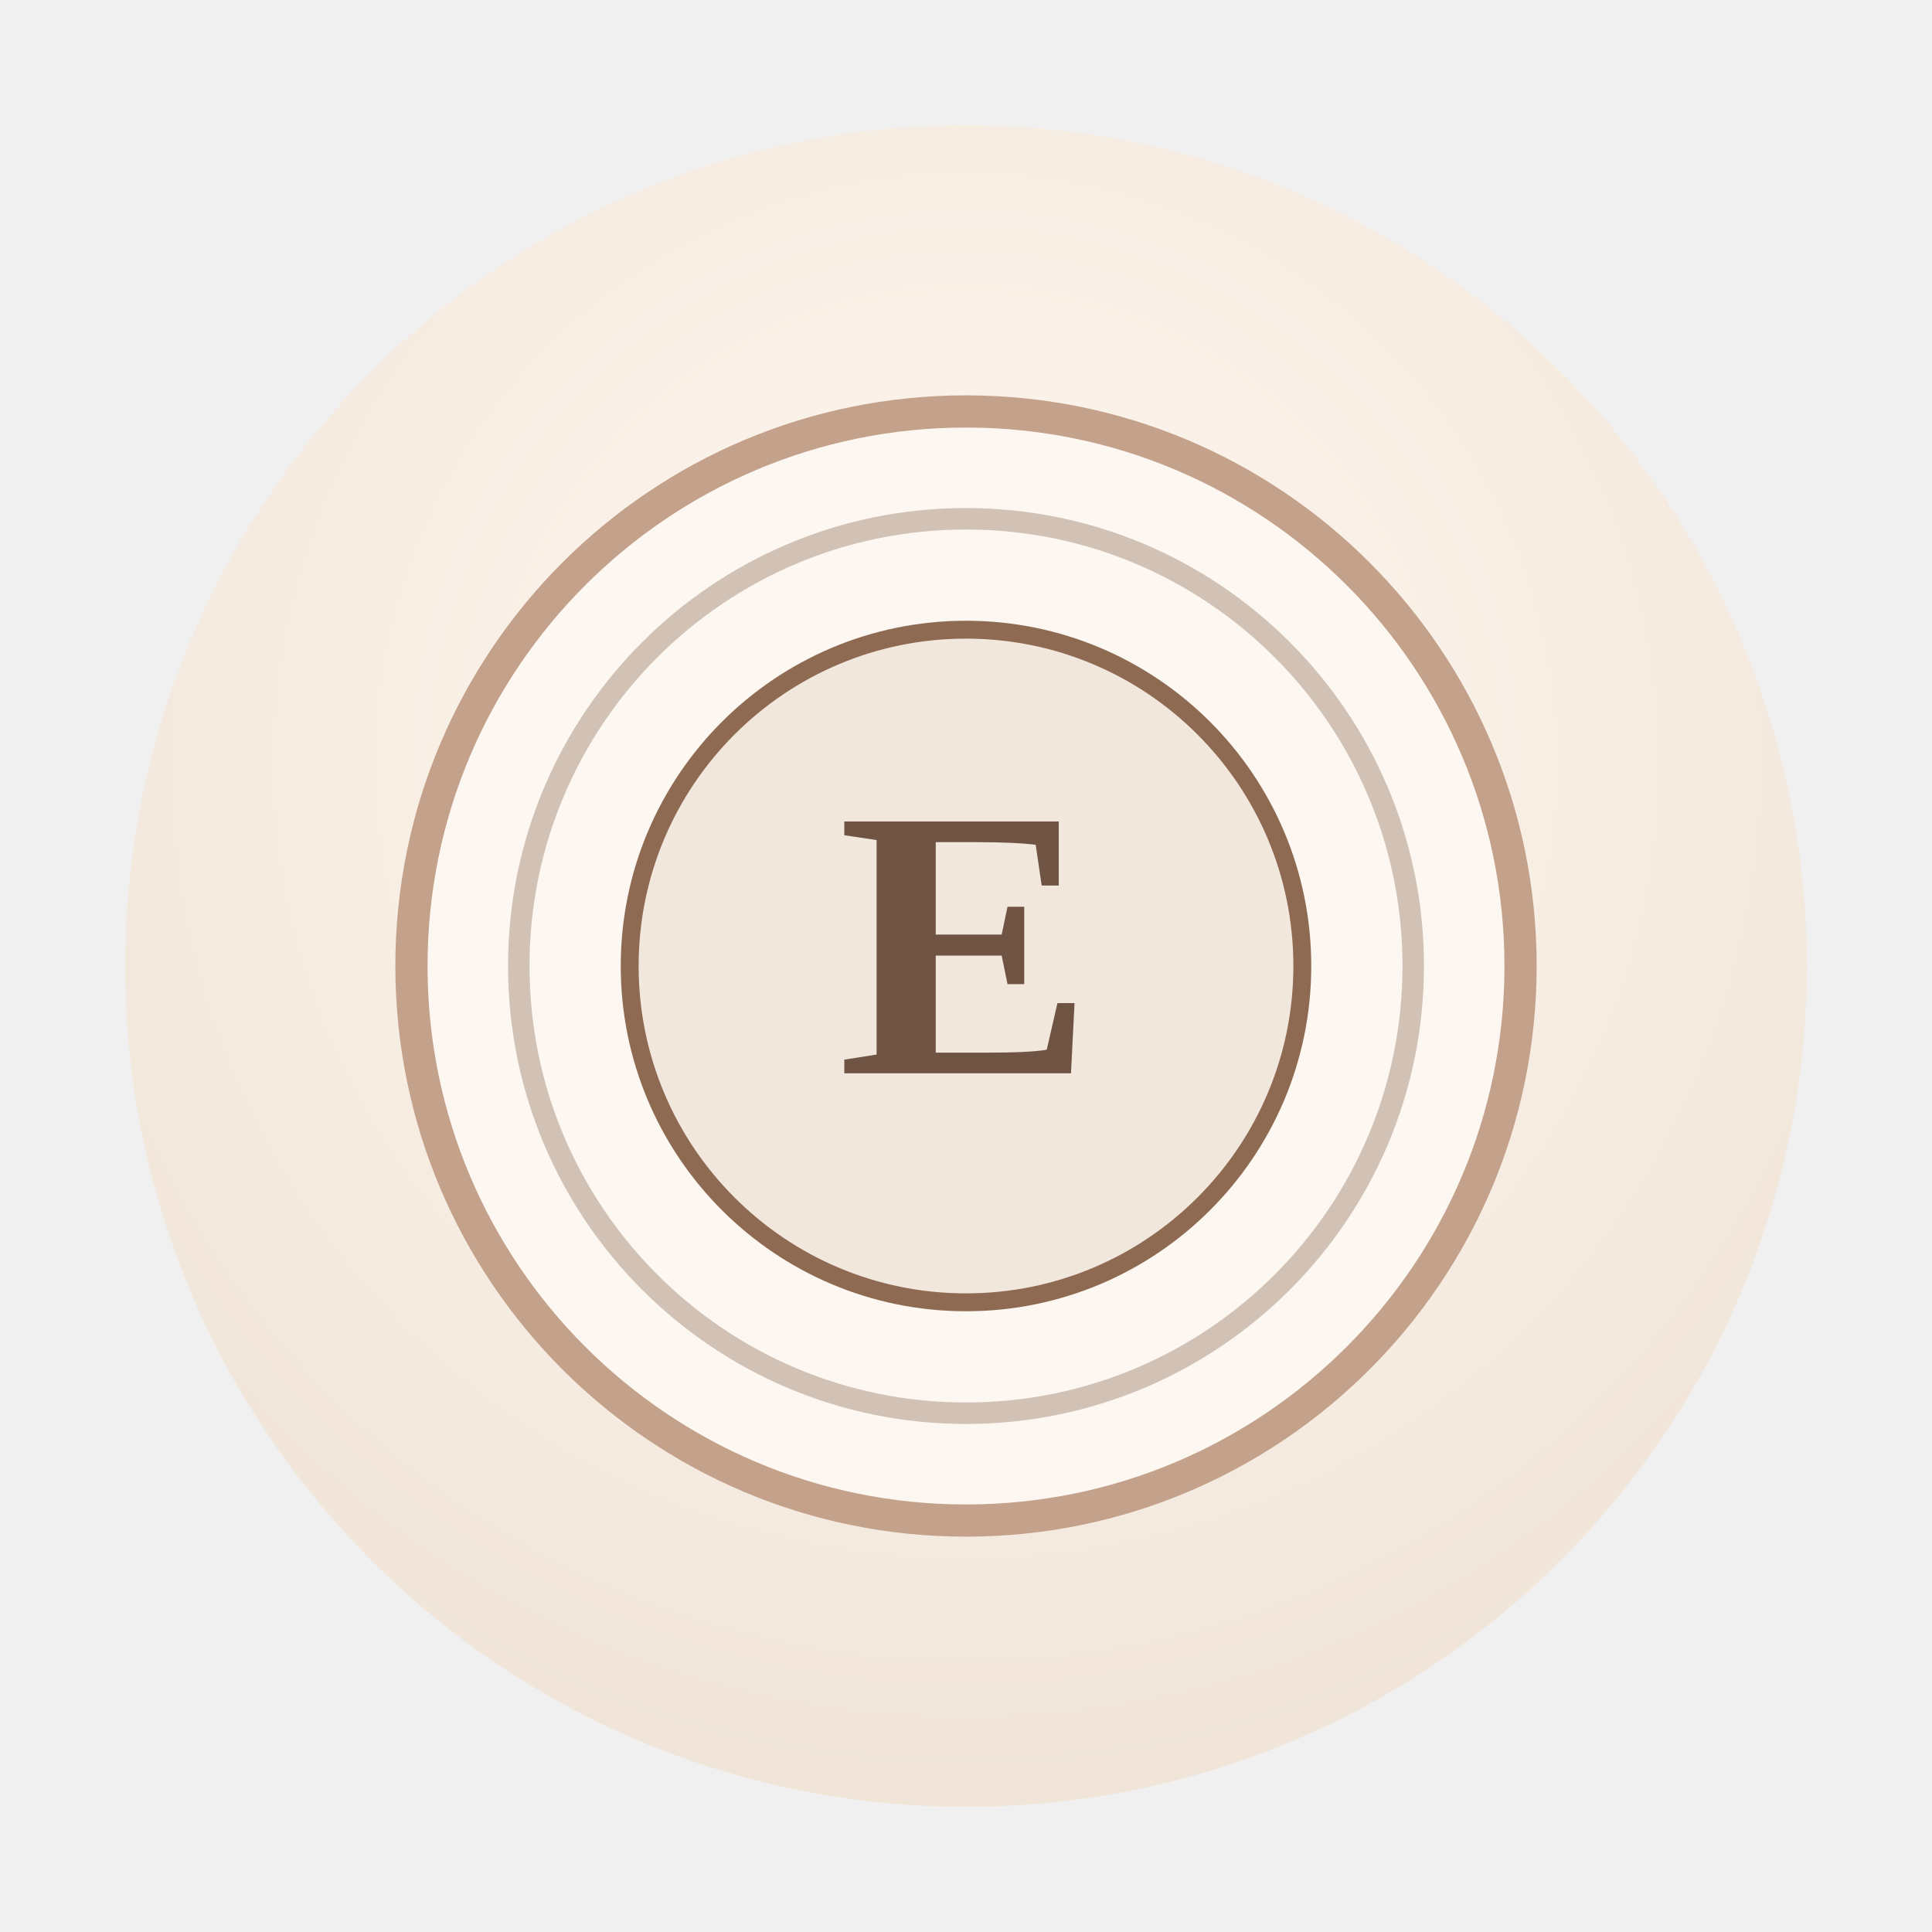
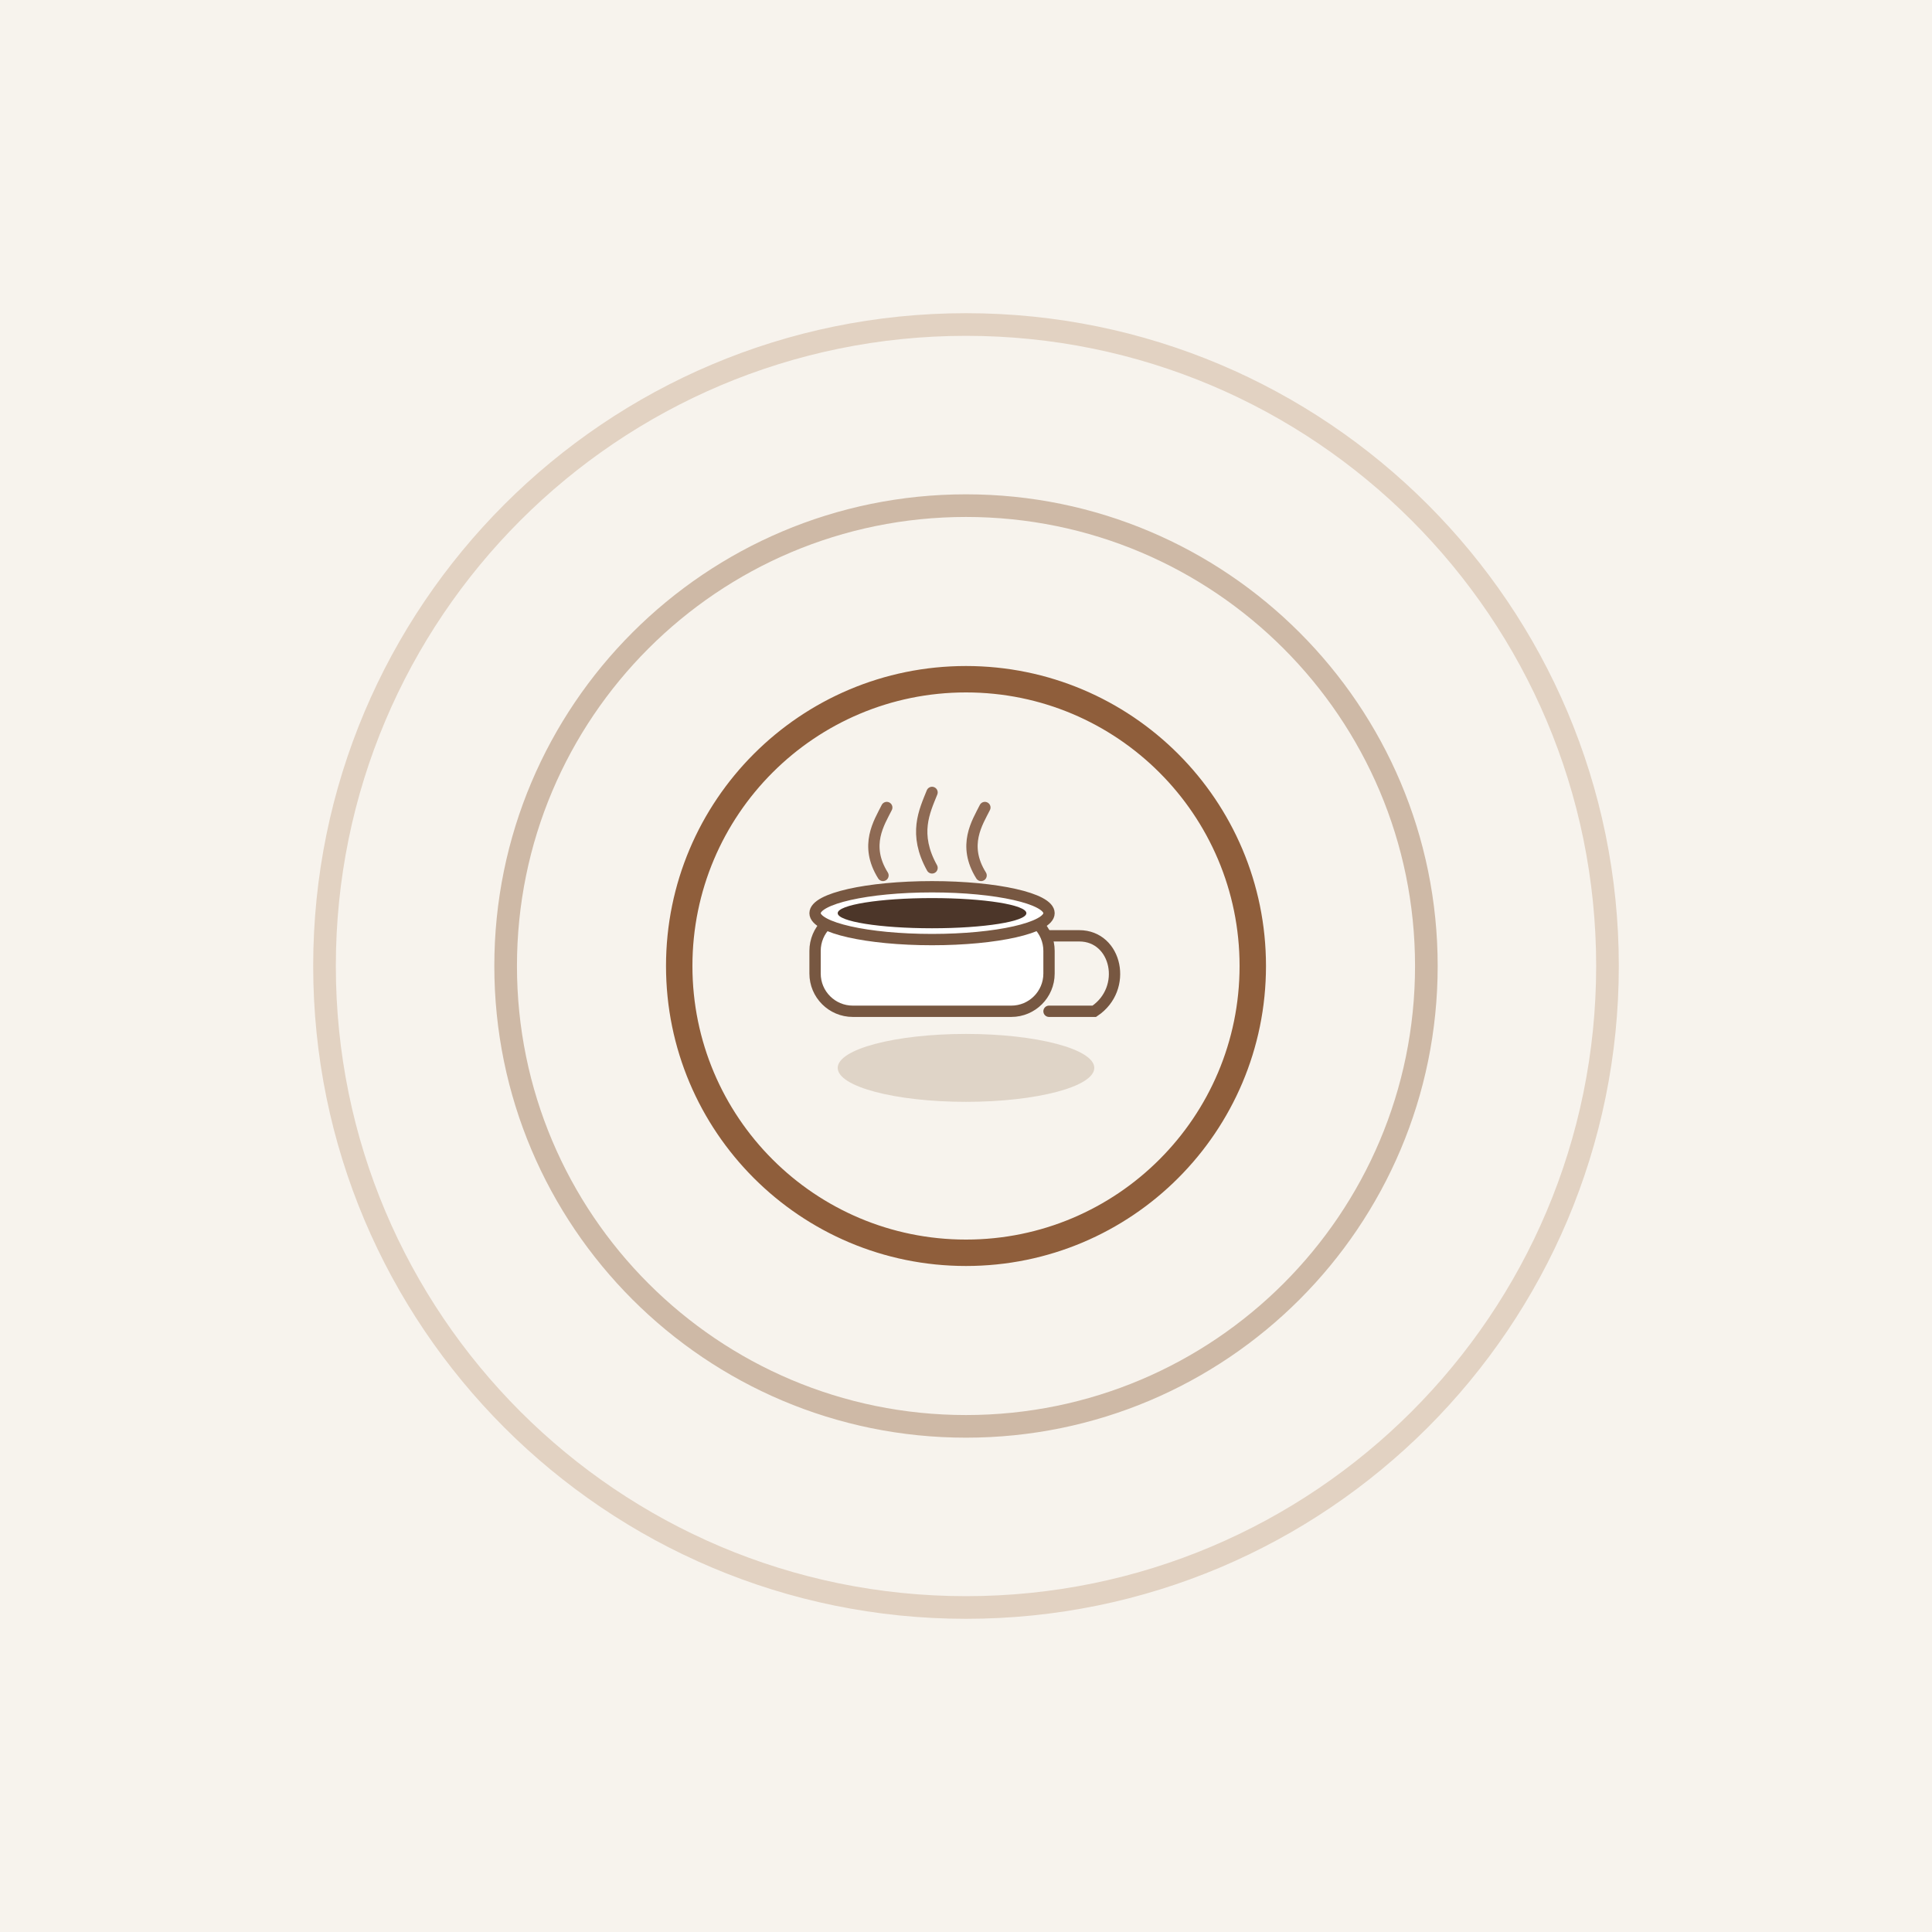
- <svg xmlns="http://www.w3.org/2000/svg" width="1080" height="1080" viewBox="0 0 1080 1080" role="img" aria-label="Etiove circular profile light">
-   <defs>
-     <radialGradient id="bg" cx="50%" cy="38%" r="70%">
-       <stop offset="0%" stop-color="#fff9f2" />
-       <stop offset="100%" stop-color="#efe2d5" />
-     </radialGradient>
-   </defs>
-   <rect width="1080" height="1080" fill="transparent" />
-   <g>
-     <circle cx="540" cy="540" r="470" fill="url(#bg)" />
-     <circle cx="540" cy="540" r="310" fill="#fcf7f1" stroke="#c4a18a" stroke-width="18" />
-     <circle cx="540" cy="540" r="250" fill="none" stroke="rgba(154,121,99,0.42)" stroke-width="12" />
-     <circle cx="540" cy="540" r="188" fill="#f2e7dc" stroke="#8f6a53" stroke-width="10" />
+ <svg xmlns="http://www.w3.org/2000/svg" width="512" height="512" viewBox="0 0 512 512" role="img" aria-label="Etiove favicon concentric rings with coffee cup">
+   <rect width="512" height="512" fill="#f7f3ed" />
+   <circle cx="256" cy="256" r="170" fill="none" stroke="#e2d2c2" stroke-width="6" />
+   <circle cx="256" cy="256" r="122" fill="none" stroke="#ceb9a6" stroke-width="6" />
+   <circle cx="256" cy="256" r="76" fill="none" stroke="#8f5e3b" stroke-width="7" />
+   <ellipse cx="256" cy="283" rx="34" ry="9" fill="#d5c6b6" opacity="0.68" />
+   <g transform="translate(216,220)">
+     <rect x="0" y="22" width="62" height="26" rx="10" fill="#ffffff" stroke="#775741" stroke-width="3" />
+     <path d="M62 28h8c10 0 13 14 4 20h-12" fill="none" stroke="#775741" stroke-width="3" stroke-linecap="round" />
+     <ellipse cx="31" cy="22" rx="31" ry="7" fill="#ffffff" stroke="#775741" stroke-width="3" />
+     <ellipse cx="31" cy="22" rx="25" ry="4" fill="#4c3629" />
+     <path d="M18 12c-5-8-1-14 1-18" fill="none" stroke="#8e6a54" stroke-width="3" stroke-linecap="round" />
+     <path d="M31 10c-5-9-2-15 0-20" fill="none" stroke="#8e6a54" stroke-width="3" stroke-linecap="round" />
+     <path d="M44 12c-5-8-1-14 1-18" fill="none" stroke="#8e6a54" stroke-width="3" stroke-linecap="round" />
  </g>
-   <text x="540" y="600" text-anchor="middle" font-size="215" font-weight="900" font-family="Georgia, 'Times New Roman', serif" letter-spacing="5" fill="#6f5444">E</text>
</svg>
